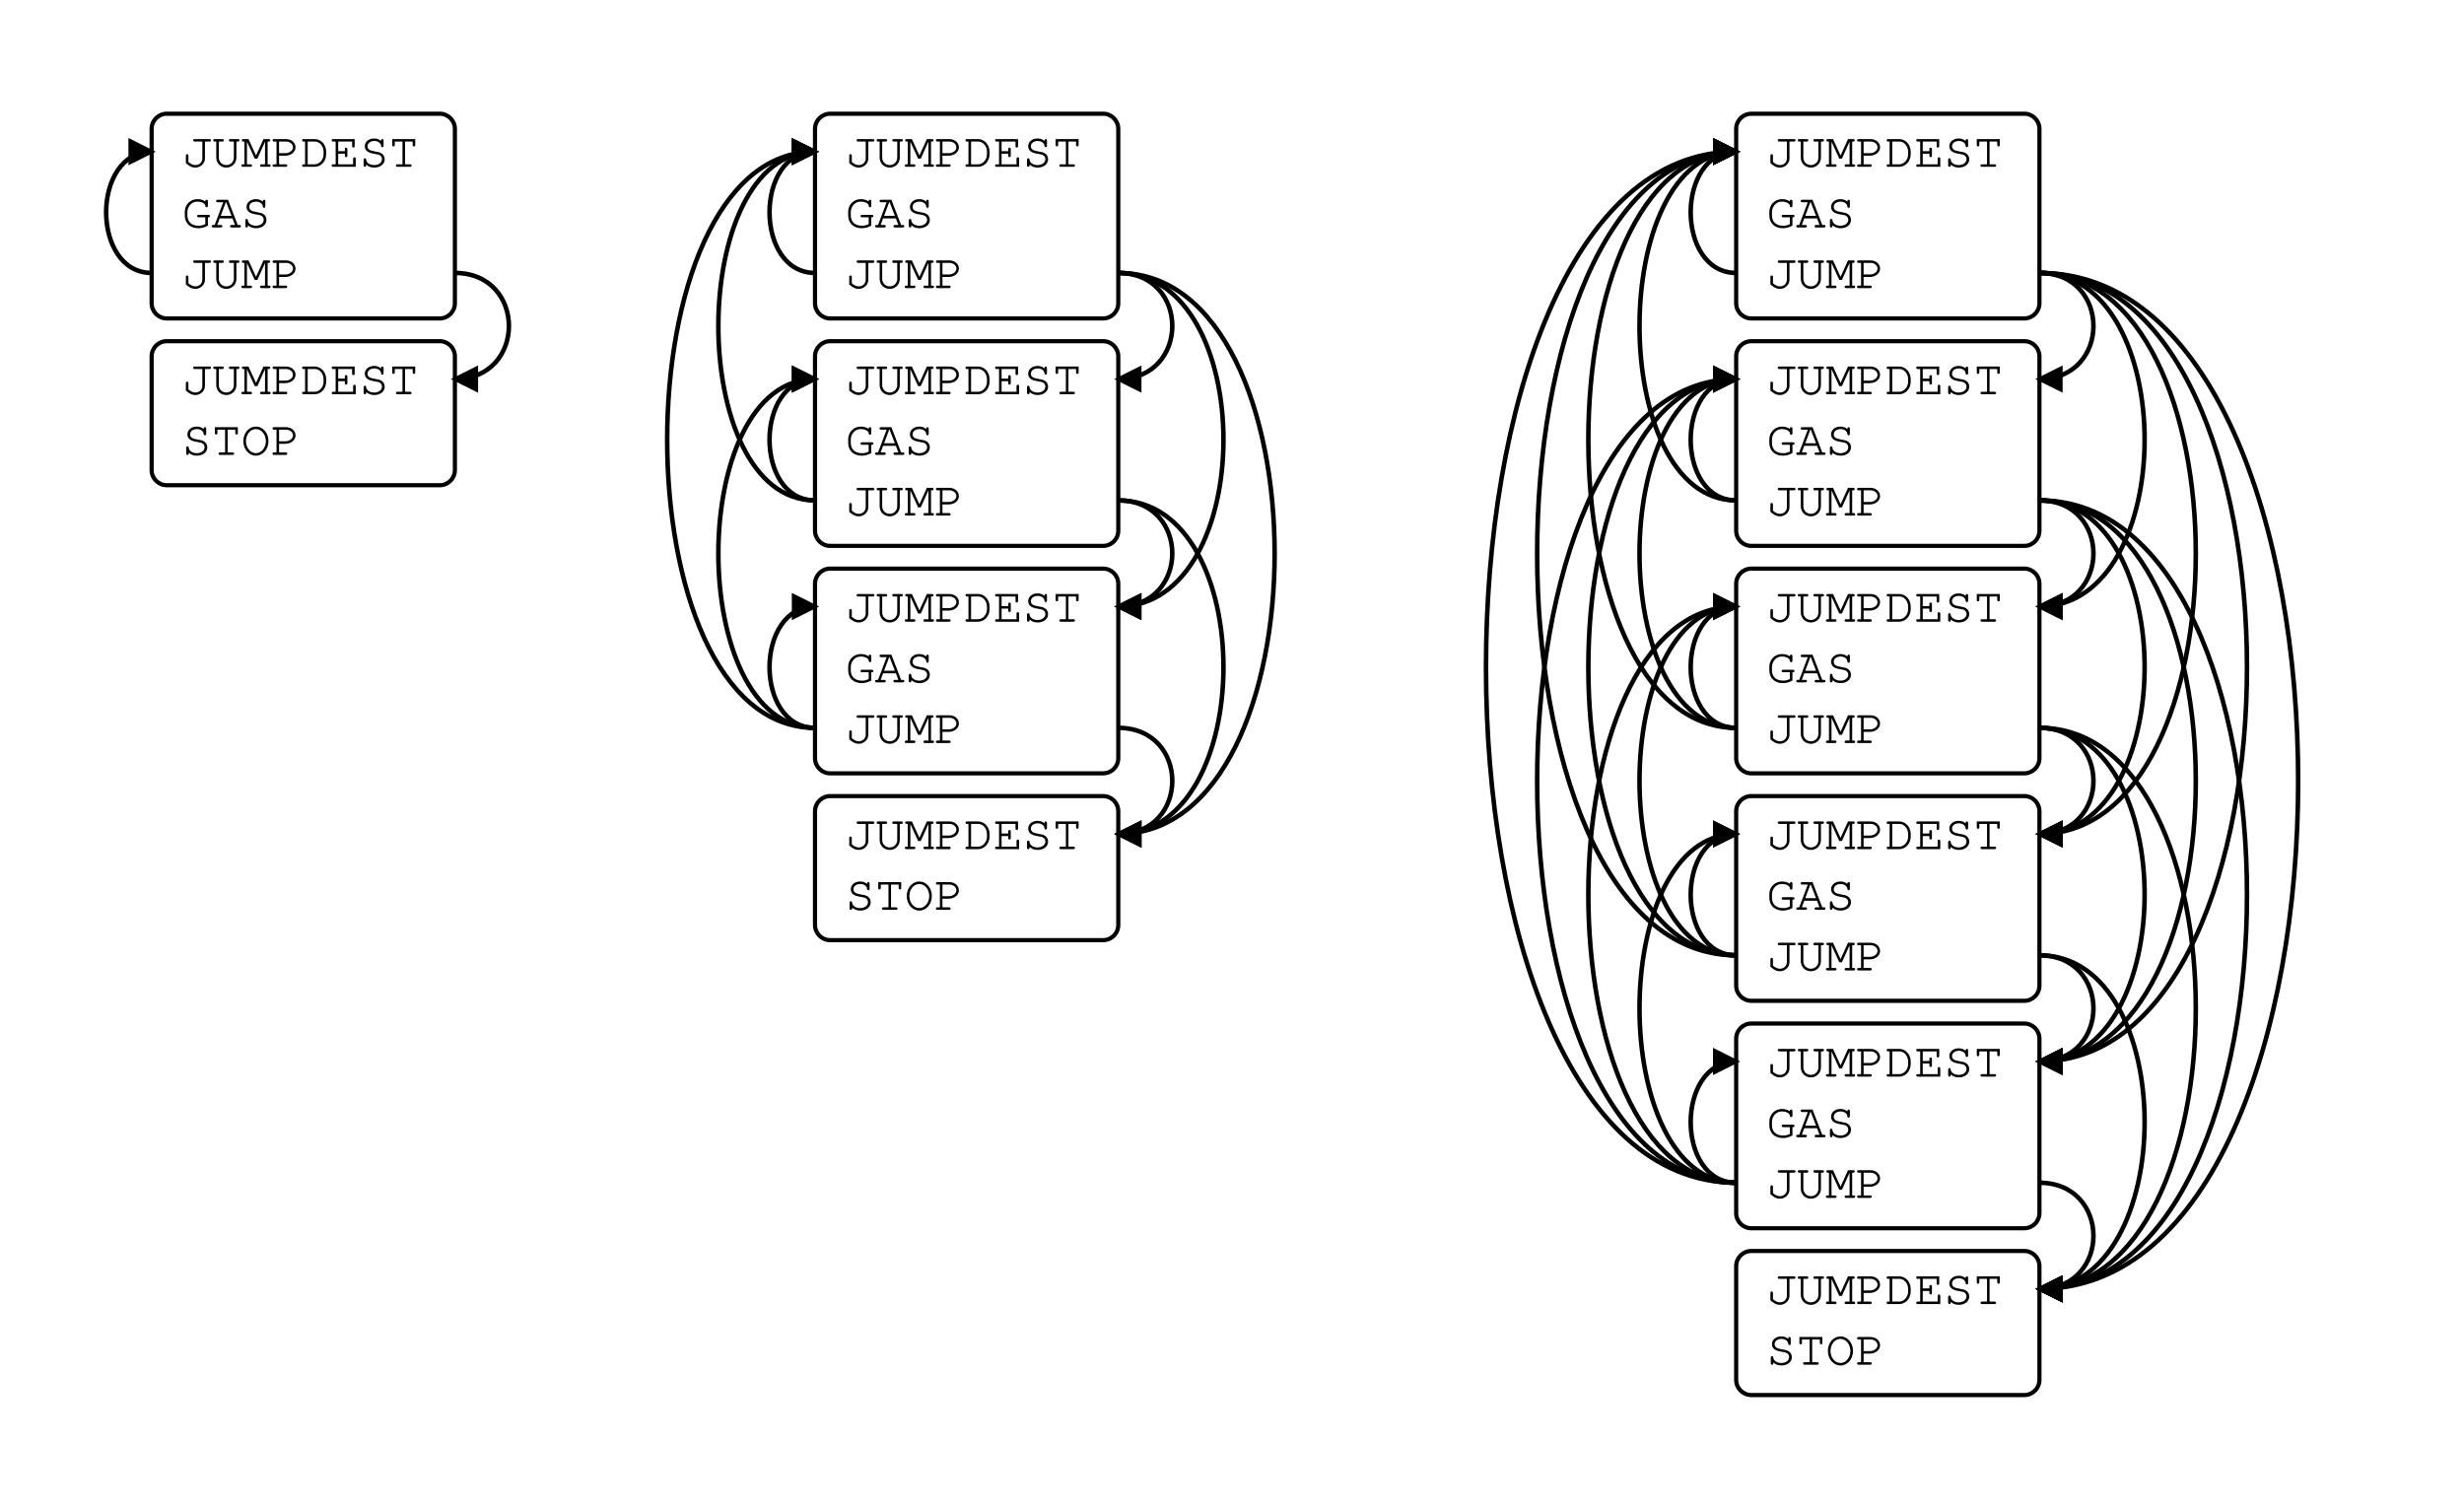
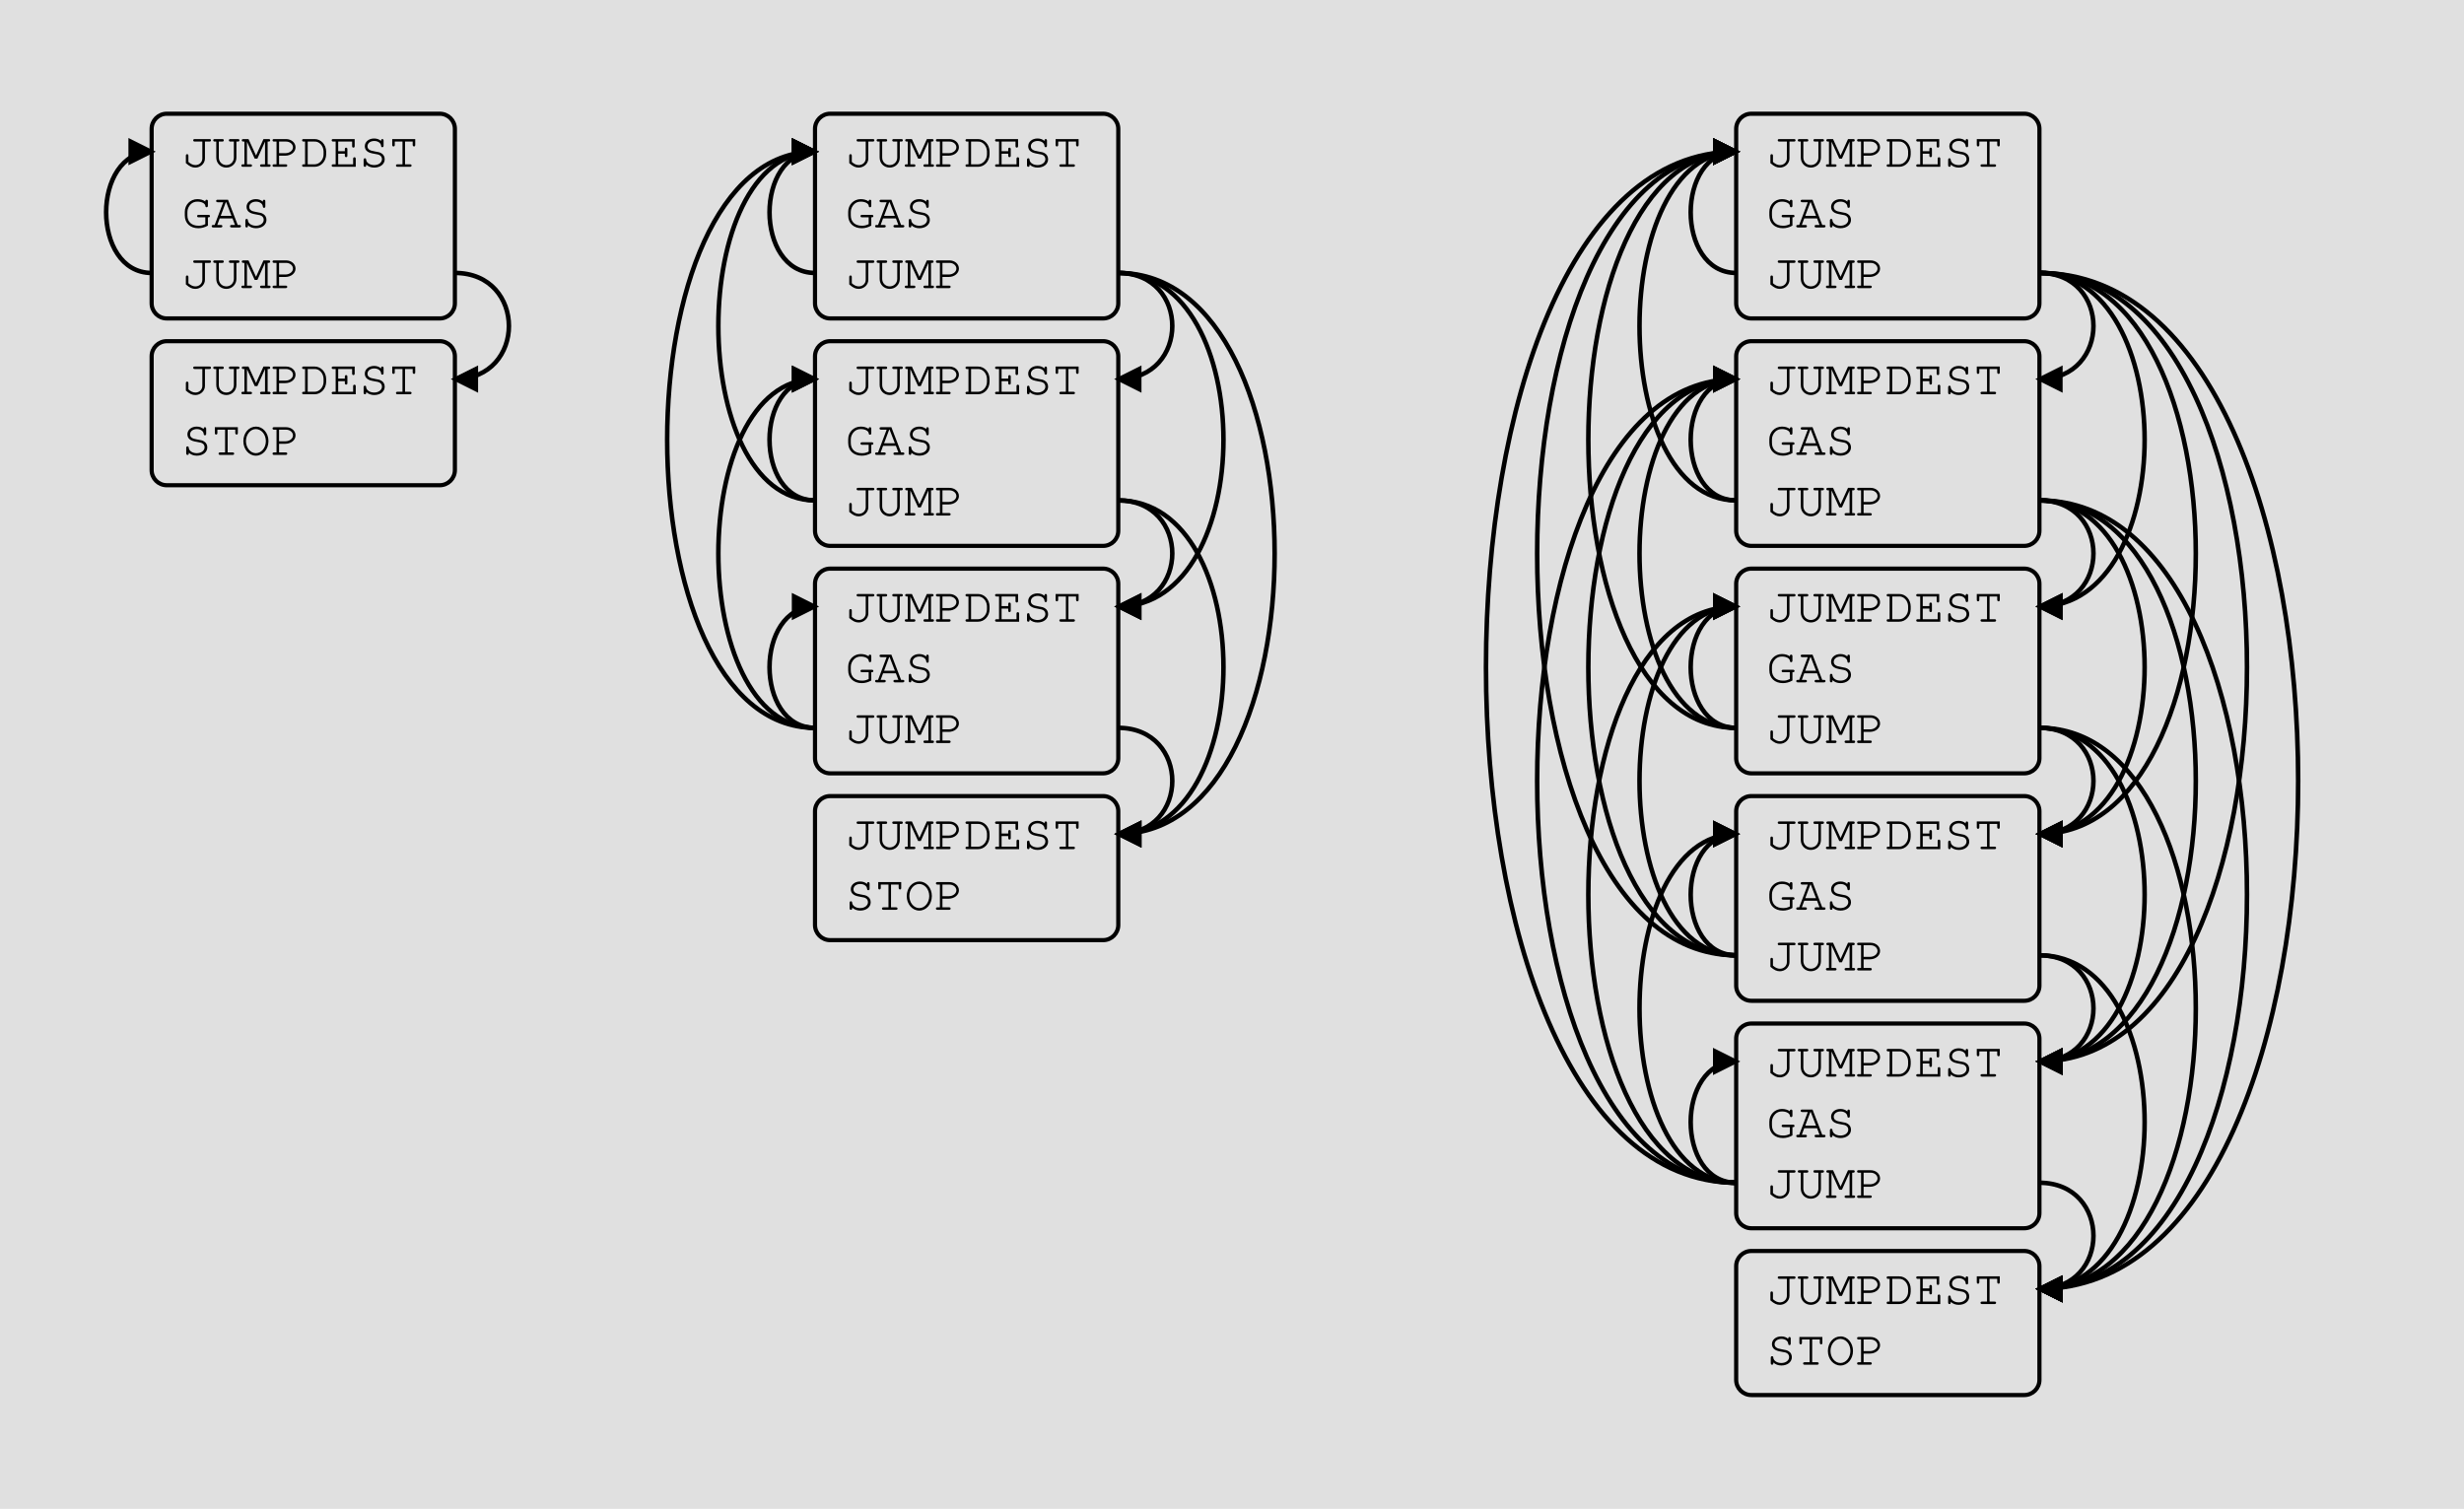
<svg xmlns="http://www.w3.org/2000/svg" width="650" height="398" viewBox="0 0 650 398" font-family="Courier, monospace" font-size="13" fill="none">
  <defs>
    <marker id="a" viewBox="0 0 10 10" refX="8.5" refY="5" markerWidth="6" markerHeight="6" orient="auto-start-reverse">
      <path d="M 0 0 L 10 5 L 0 10 z" fill="black" />
    </marker>
  </defs>
-   <rect width="650" height="398" fill="white" />
+   <rect width="650" height="398" fill="#e0e0e0" />
  <rect x="40" y="30" width="80" height="54" rx="4" stroke="black" stroke-width="1.1" />
  <text x="48" y="44" fill="black">JUMPDEST</text>
  <text x="48" y="60" fill="black">GAS</text>
  <text x="48" y="76" fill="black">JUMP</text>
  <rect x="40" y="90" width="80" height="38" rx="4" stroke="black" stroke-width="1.1" />
  <text x="48" y="104" fill="black">JUMPDEST</text>
  <text x="48" y="120" fill="black">STOP</text>
  <path d="M 40 72 C 24 72, 24 40, 40 40" stroke="black" stroke-width="1.2" marker-end="url(#a)" />
  <path d="M 120 72 C 139 72, 139 100, 120 100" stroke="black" stroke-width="1.2" marker-end="url(#a)" />
  <rect x="215" y="30" width="80" height="54" rx="4" stroke="black" stroke-width="1.1" />
  <text x="223" y="44" fill="black">JUMPDEST</text>
  <text x="223" y="60" fill="black">GAS</text>
  <text x="223" y="76" fill="black">JUMP</text>
  <rect x="215" y="90" width="80" height="54" rx="4" stroke="black" stroke-width="1.1" />
  <text x="223" y="104" fill="black">JUMPDEST</text>
  <text x="223" y="120" fill="black">GAS</text>
  <text x="223" y="136" fill="black">JUMP</text>
  <rect x="215" y="150" width="80" height="54" rx="4" stroke="black" stroke-width="1.1" />
  <text x="223" y="164" fill="black">JUMPDEST</text>
  <text x="223" y="180" fill="black">GAS</text>
  <text x="223" y="196" fill="black">JUMP</text>
  <rect x="215" y="210" width="80" height="38" rx="4" stroke="black" stroke-width="1.1" />
  <text x="223" y="224" fill="black">JUMPDEST</text>
  <text x="223" y="240" fill="black">STOP</text>
  <path d="M 215 72 C 199 72, 199 40, 215 40" stroke="black" stroke-width="1.2" marker-end="url(#a)" />
  <path d="M 295 72 C 314 72, 314 100, 295 100" stroke="black" stroke-width="1.2" marker-end="url(#a)" />
  <path d="M 295 72 C 332 72, 332 160, 295 160" stroke="black" stroke-width="1.2" marker-end="url(#a)" />
  <path d="M 295 72 C 350 72, 350 220, 295 220" stroke="black" stroke-width="1.2" marker-end="url(#a)" />
  <path d="M 215 132 C 181 132, 181 40, 215 40" stroke="black" stroke-width="1.2" marker-end="url(#a)" />
  <path d="M 215 132 C 199 132, 199 100, 215 100" stroke="black" stroke-width="1.2" marker-end="url(#a)" />
  <path d="M 295 132 C 314 132, 314 160, 295 160" stroke="black" stroke-width="1.2" marker-end="url(#a)" />
  <path d="M 295 132 C 332 132, 332 220, 295 220" stroke="black" stroke-width="1.2" marker-end="url(#a)" />
  <path d="M 215 192 C 163 192, 163 40, 215 40" stroke="black" stroke-width="1.2" marker-end="url(#a)" />
  <path d="M 215 192 C 181 192, 181 100, 215 100" stroke="black" stroke-width="1.2" marker-end="url(#a)" />
  <path d="M 215 192 C 199 192, 199 160, 215 160" stroke="black" stroke-width="1.2" marker-end="url(#a)" />
  <path d="M 295 192 C 314 192, 314 220, 295 220" stroke="black" stroke-width="1.2" marker-end="url(#a)" />
  <rect x="458" y="30" width="80" height="54" rx="4" stroke="black" stroke-width="1.1" />
  <text x="466" y="44" fill="black">JUMPDEST</text>
  <text x="466" y="60" fill="black">GAS</text>
  <text x="466" y="76" fill="black">JUMP</text>
  <rect x="458" y="90" width="80" height="54" rx="4" stroke="black" stroke-width="1.1" />
  <text x="466" y="104" fill="black">JUMPDEST</text>
  <text x="466" y="120" fill="black">GAS</text>
  <text x="466" y="136" fill="black">JUMP</text>
  <rect x="458" y="150" width="80" height="54" rx="4" stroke="black" stroke-width="1.1" />
  <text x="466" y="164" fill="black">JUMPDEST</text>
  <text x="466" y="180" fill="black">GAS</text>
  <text x="466" y="196" fill="black">JUMP</text>
  <rect x="458" y="210" width="80" height="54" rx="4" stroke="black" stroke-width="1.1" />
  <text x="466" y="224" fill="black">JUMPDEST</text>
  <text x="466" y="240" fill="black">GAS</text>
  <text x="466" y="256" fill="black">JUMP</text>
  <rect x="458" y="270" width="80" height="54" rx="4" stroke="black" stroke-width="1.1" />
  <text x="466" y="284" fill="black">JUMPDEST</text>
  <text x="466" y="300" fill="black">GAS</text>
  <text x="466" y="316" fill="black">JUMP</text>
  <rect x="458" y="330" width="80" height="38" rx="4" stroke="black" stroke-width="1.1" />
  <text x="466" y="344" fill="black">JUMPDEST</text>
  <text x="466" y="360" fill="black">STOP</text>
  <path d="M 458 72 C 442 72, 442 40, 458 40" stroke="black" stroke-width="1.2" marker-end="url(#a)" />
  <path d="M 538 72 C 557 72, 557 100, 538 100" stroke="black" stroke-width="1.2" marker-end="url(#a)" />
  <path d="M 538 72 C 575 72, 575 160, 538 160" stroke="black" stroke-width="1.2" marker-end="url(#a)" />
  <path d="M 538 72 C 593 72, 593 220, 538 220" stroke="black" stroke-width="1.2" marker-end="url(#a)" />
  <path d="M 538 72 C 611 72, 611 280, 538 280" stroke="black" stroke-width="1.2" marker-end="url(#a)" />
  <path d="M 538 72 C 629 72, 629 340, 538 340" stroke="black" stroke-width="1.2" marker-end="url(#a)" />
  <path d="M 458 132 C 424 132, 424 40, 458 40" stroke="black" stroke-width="1.2" marker-end="url(#a)" />
  <path d="M 458 132 C 442 132, 442 100, 458 100" stroke="black" stroke-width="1.2" marker-end="url(#a)" />
  <path d="M 538 132 C 557 132, 557 160, 538 160" stroke="black" stroke-width="1.2" marker-end="url(#a)" />
  <path d="M 538 132 C 575 132, 575 220, 538 220" stroke="black" stroke-width="1.2" marker-end="url(#a)" />
  <path d="M 538 132 C 593 132, 593 280, 538 280" stroke="black" stroke-width="1.2" marker-end="url(#a)" />
  <path d="M 538 132 C 611 132, 611 340, 538 340" stroke="black" stroke-width="1.2" marker-end="url(#a)" />
  <path d="M 458 192 C 406 192, 406 40, 458 40" stroke="black" stroke-width="1.2" marker-end="url(#a)" />
  <path d="M 458 192 C 424 192, 424 100, 458 100" stroke="black" stroke-width="1.2" marker-end="url(#a)" />
  <path d="M 458 192 C 442 192, 442 160, 458 160" stroke="black" stroke-width="1.2" marker-end="url(#a)" />
  <path d="M 538 192 C 557 192, 557 220, 538 220" stroke="black" stroke-width="1.2" marker-end="url(#a)" />
  <path d="M 538 192 C 575 192, 575 280, 538 280" stroke="black" stroke-width="1.2" marker-end="url(#a)" />
  <path d="M 538 192 C 593 192, 593 340, 538 340" stroke="black" stroke-width="1.2" marker-end="url(#a)" />
  <path d="M 458 252 C 388 252, 388 40, 458 40" stroke="black" stroke-width="1.2" marker-end="url(#a)" />
  <path d="M 458 252 C 406 252, 406 100, 458 100" stroke="black" stroke-width="1.2" marker-end="url(#a)" />
  <path d="M 458 252 C 424 252, 424 160, 458 160" stroke="black" stroke-width="1.2" marker-end="url(#a)" />
  <path d="M 458 252 C 442 252, 442 220, 458 220" stroke="black" stroke-width="1.2" marker-end="url(#a)" />
  <path d="M 538 252 C 557 252, 557 280, 538 280" stroke="black" stroke-width="1.2" marker-end="url(#a)" />
  <path d="M 538 252 C 575 252, 575 340, 538 340" stroke="black" stroke-width="1.2" marker-end="url(#a)" />
  <path d="M 458 312 C 370 312, 370 40, 458 40" stroke="black" stroke-width="1.2" marker-end="url(#a)" />
  <path d="M 458 312 C 388 312, 388 100, 458 100" stroke="black" stroke-width="1.2" marker-end="url(#a)" />
  <path d="M 458 312 C 406 312, 406 160, 458 160" stroke="black" stroke-width="1.2" marker-end="url(#a)" />
  <path d="M 458 312 C 424 312, 424 220, 458 220" stroke="black" stroke-width="1.2" marker-end="url(#a)" />
  <path d="M 458 312 C 442 312, 442 280, 458 280" stroke="black" stroke-width="1.2" marker-end="url(#a)" />
  <path d="M 538 312 C 557 312, 557 340, 538 340" stroke="black" stroke-width="1.2" marker-end="url(#a)" />
</svg>
